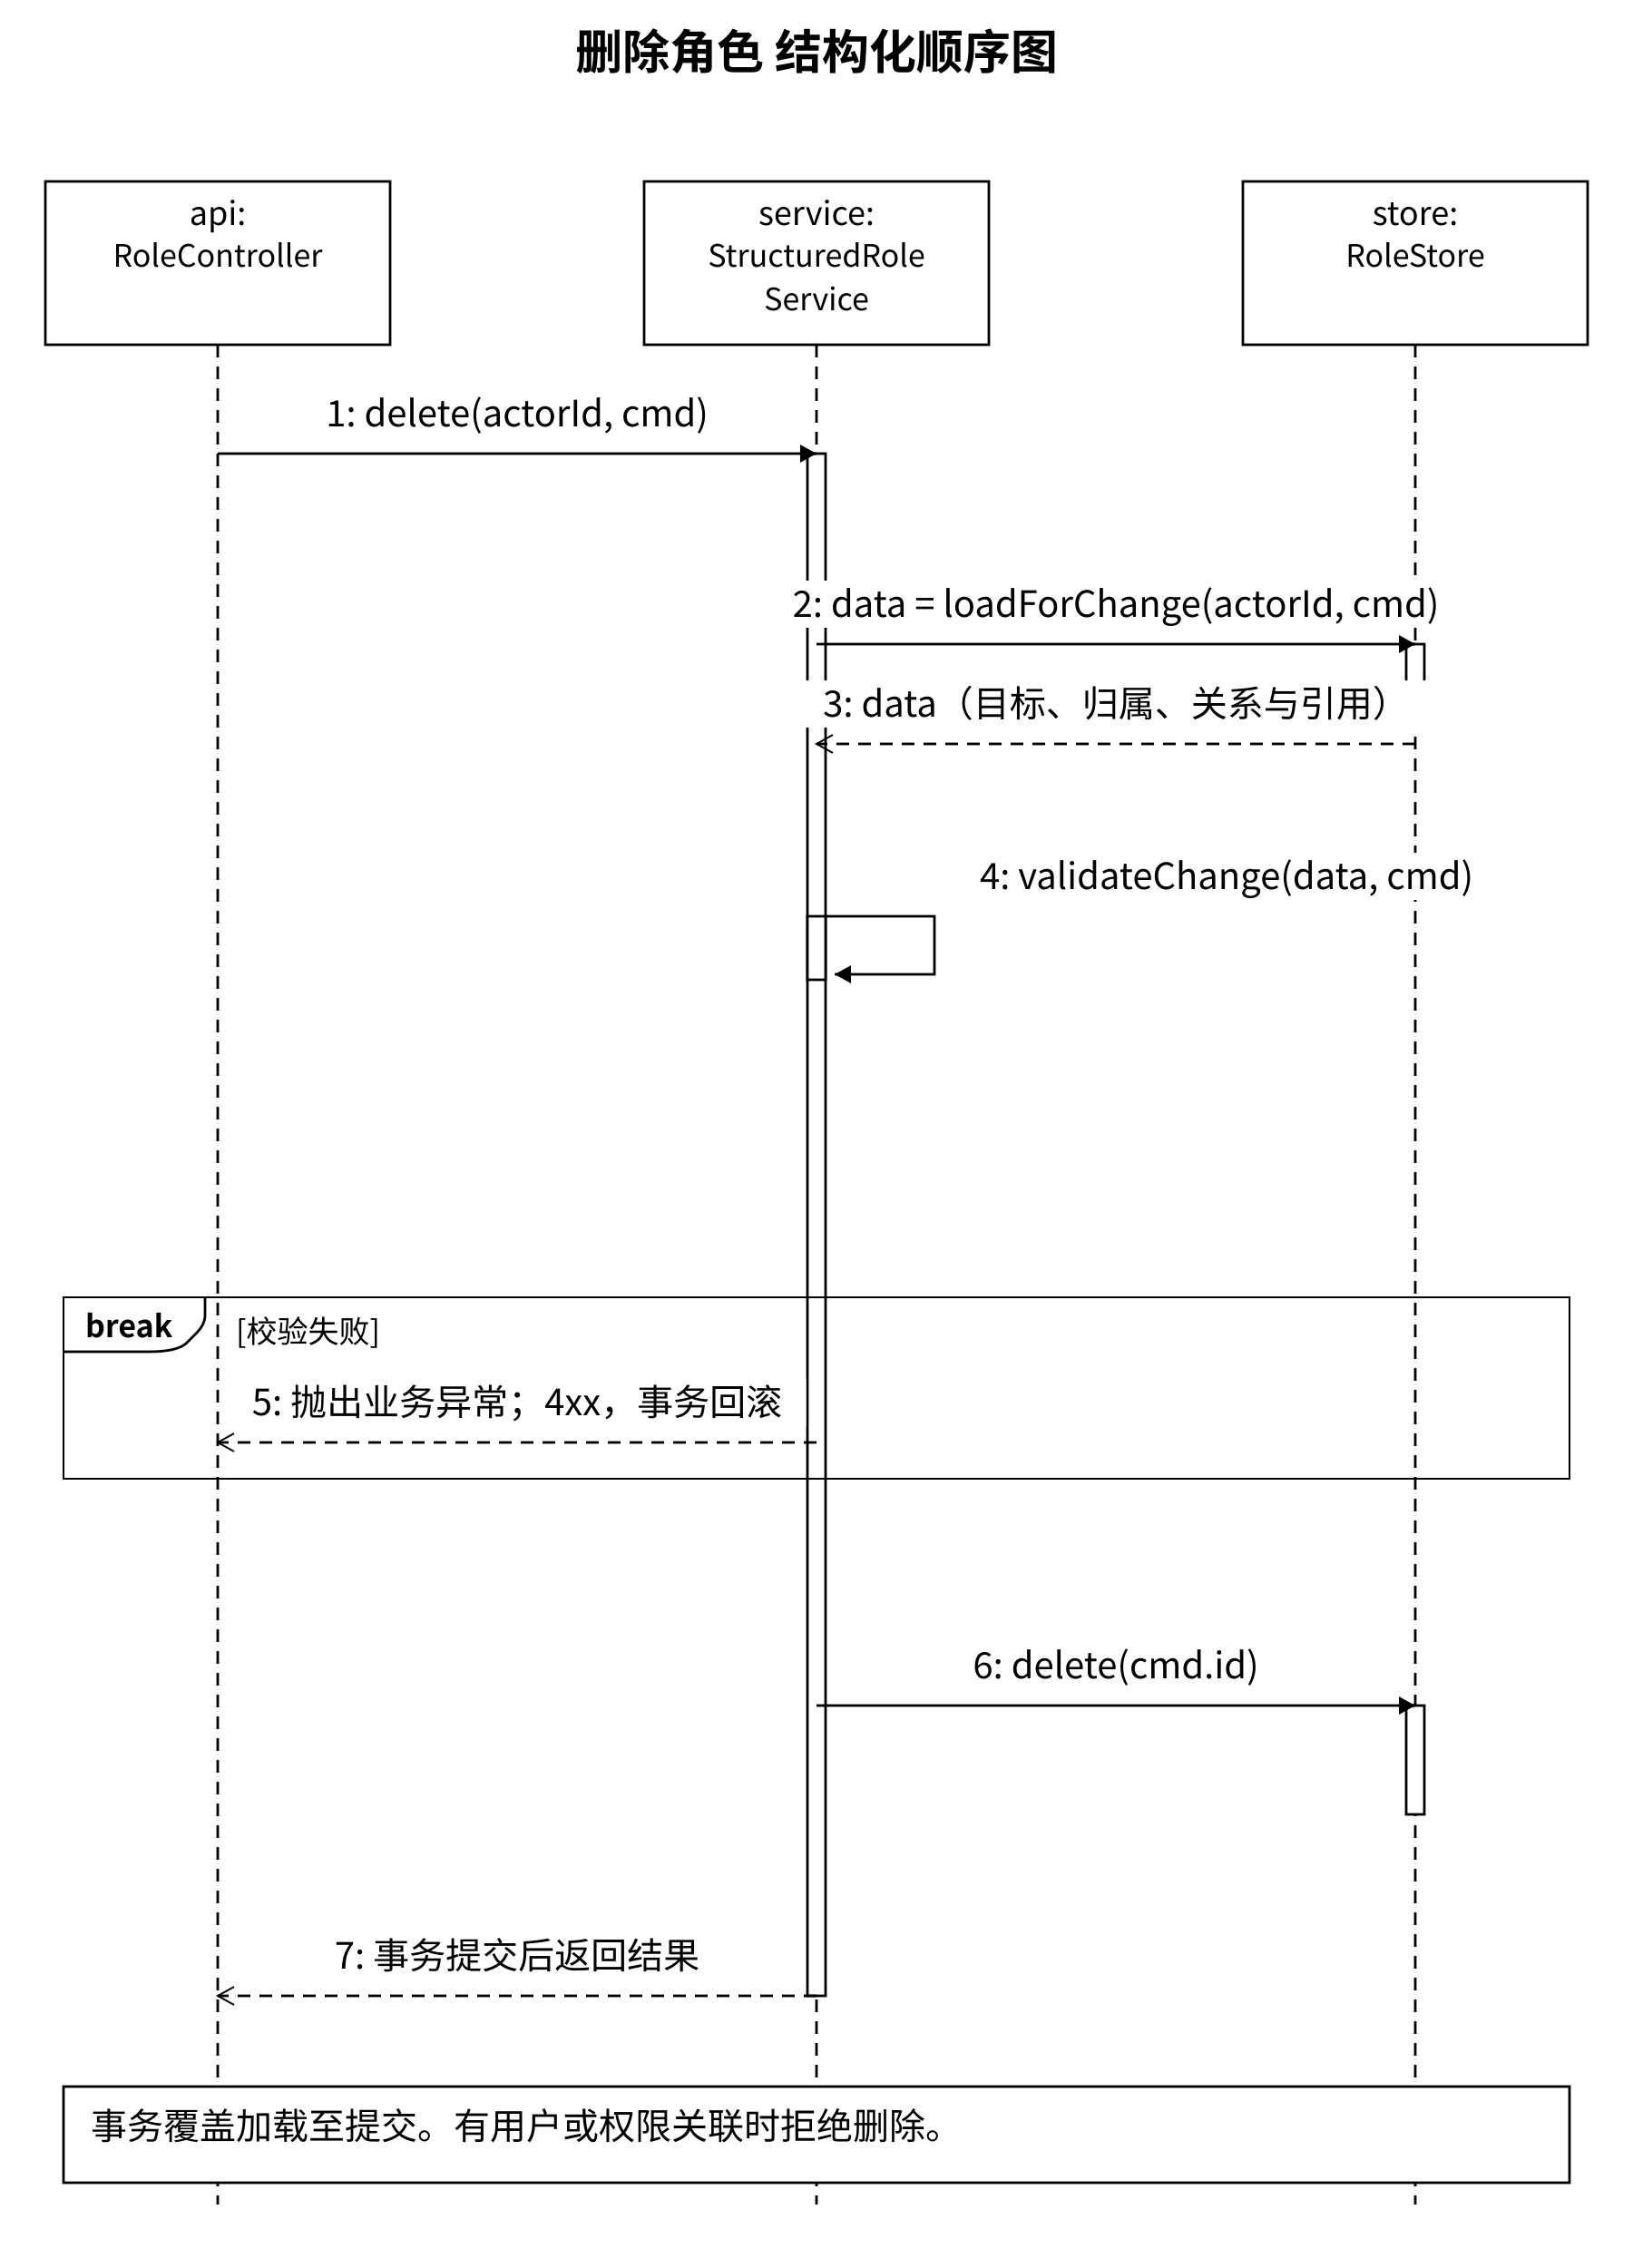
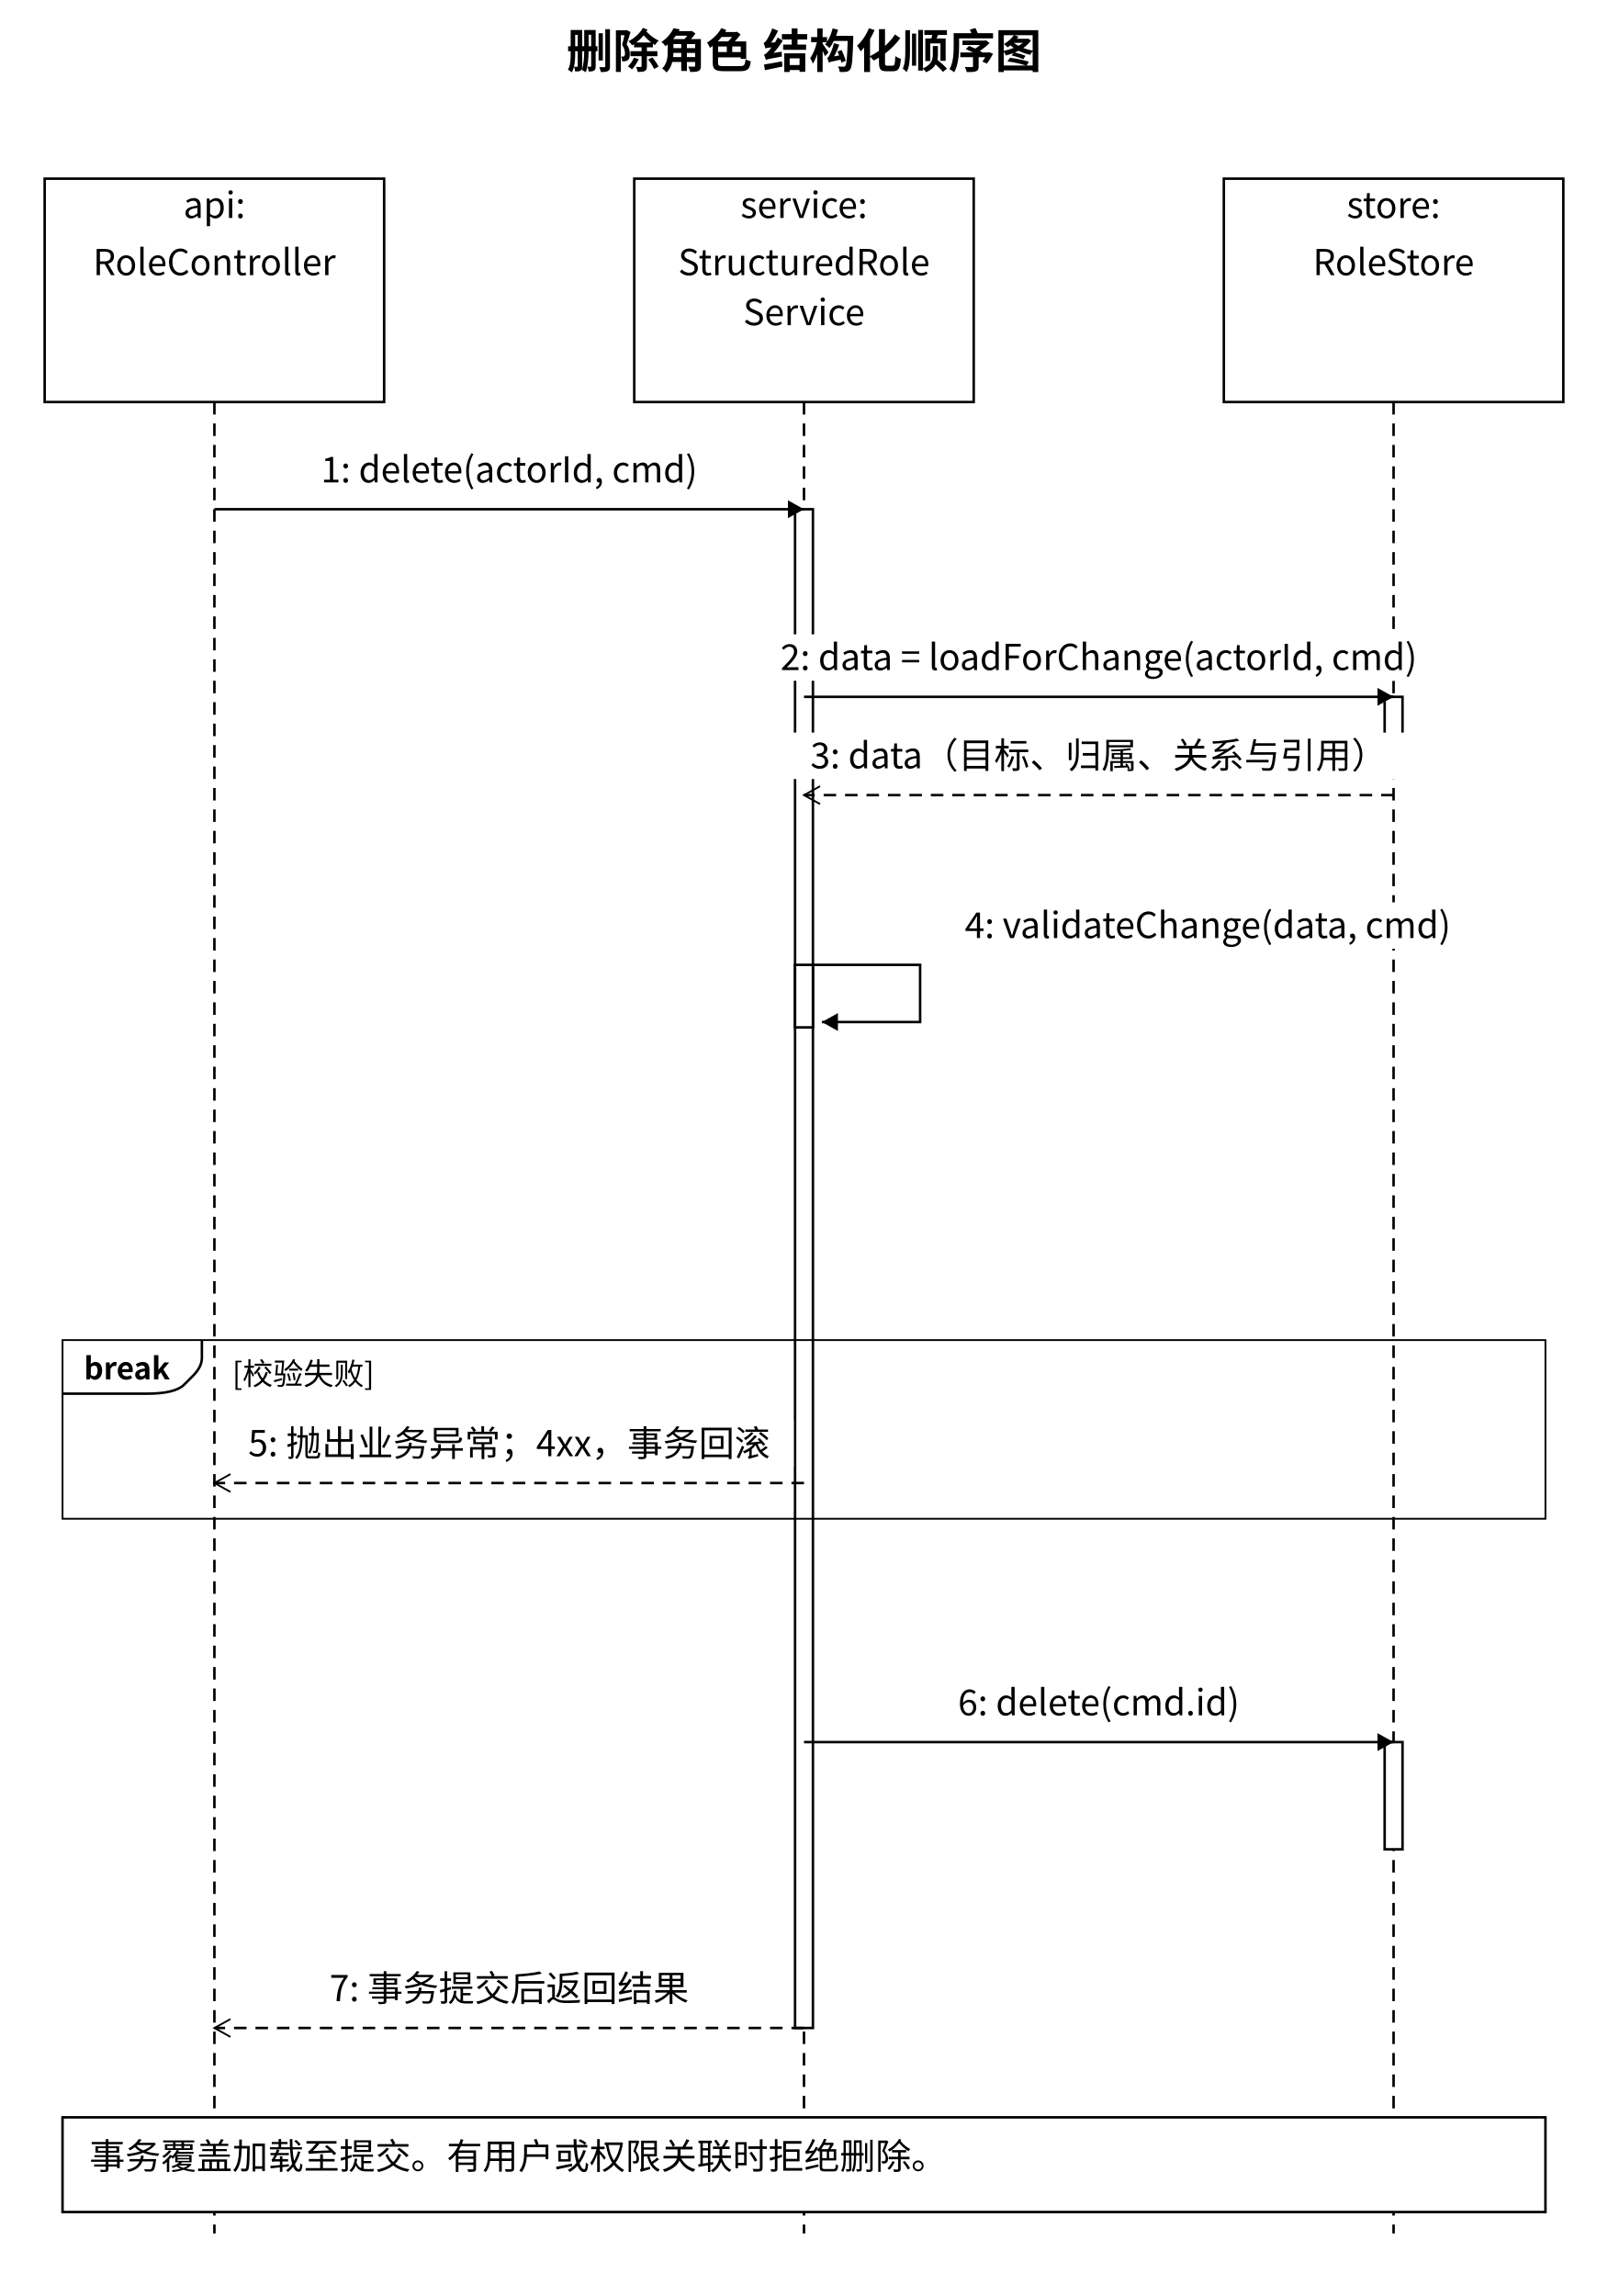
- <svg xmlns="http://www.w3.org/2000/svg" width="900" height="1250" viewBox="0 0 900 1250">
+ <svg xmlns="http://www.w3.org/2000/svg" width="900" height="1285" viewBox="0 0 900 1285">
  <style>text{font-family:'PingFang SC','Microsoft YaHei','Noto Sans CJK SC',system-ui,sans-serif;fill:black}</style>
  <defs>
    <marker id="open" markerWidth="12" markerHeight="12" refX="10" refY="6" orient="auto" markerUnits="userSpaceOnUse">
      <path d="M1,1 L10,6 L1,11" fill="none" stroke="black" />
    </marker>
    <marker id="filled" markerWidth="12" markerHeight="12" refX="10" refY="6" orient="auto" markerUnits="userSpaceOnUse">
      <path d="M1,1 L10,6 L1,11 Z" fill="black" />
    </marker>
    <marker id="triangle" markerWidth="16" markerHeight="16" refX="14" refY="8" orient="auto" markerUnits="userSpaceOnUse">
      <path d="M1,1 L14,8 L1,15 Z" fill="white" stroke="black" />
    </marker>
  </defs>
  <rect width="100%" height="100%" fill="white" />
  <text x="450.0" y="38" font-size="26" text-anchor="middle" font-weight="600">删除角色 结构化顺序图</text>
-   <rect x="25" y="100" width="190" height="90" rx="0" fill="white" stroke="black" stroke-width="1.4" />
-   <text x="120" y="124" font-size="18" text-anchor="middle" font-weight="400">api:</text>
-   <text x="120" y="147" font-size="17" text-anchor="middle" font-weight="400">RoleController</text>
-   <path d="M 120,190 L 120,1215" fill="none" stroke="black" stroke-width="1.4" stroke-dasharray="7 5" />
-   <rect x="355" y="100" width="190" height="90" rx="0" fill="white" stroke="black" stroke-width="1.4" />
-   <text x="450" y="124" font-size="18" text-anchor="middle" font-weight="400">service:</text>
-   <text x="450" y="147" font-size="17" text-anchor="middle" font-weight="400">StructuredRole</text>
-   <text x="450" y="171" font-size="17" text-anchor="middle" font-weight="400">Service</text>
-   <path d="M 450,190 L 450,1215" fill="none" stroke="black" stroke-width="1.4" stroke-dasharray="7 5" />
-   <rect x="685" y="100" width="190" height="90" rx="0" fill="white" stroke="black" stroke-width="1.4" />
-   <text x="780" y="124" font-size="18" text-anchor="middle" font-weight="400">store:</text>
-   <text x="780" y="147" font-size="17" text-anchor="middle" font-weight="400">RoleStore</text>
-   <path d="M 780,190 L 780,1215" fill="none" stroke="black" stroke-width="1.4" stroke-dasharray="7 5" />
-   <rect x="445" y="250" width="10" height="850" rx="0" fill="white" stroke="black" stroke-width="1.4" />
-   <path d="M 120,250 L 450,250" fill="none" stroke="black" stroke-width="1.4" marker-end="url(#filled)" />
-   <rect x="148.9" y="215" width="272.2" height="26" fill="white" />
-   <text x="285.0" y="235" font-size="20" text-anchor="middle" font-weight="400">1: delete(actorId, cmd)</text>
-   <rect x="775" y="355" width="10" height="45" rx="0" fill="white" stroke="black" stroke-width="1.4" />
-   <path d="M 450,355 L 780,355" fill="none" stroke="black" stroke-width="1.4" marker-end="url(#filled)" />
-   <rect x="399.1" y="320" width="431.8" height="26" fill="white" />
-   <text x="615.0" y="340" font-size="20" text-anchor="middle" font-weight="400">2: data = loadForChange(actorId, cmd)</text>
-   <path d="M 780,410 L 450,410" fill="none" stroke="black" stroke-width="1.4" stroke-dasharray="7 5" marker-end="url(#open)" />
-   <rect x="440.1" y="375" width="349.8" height="26" fill="white" />
-   <text x="615.0" y="395" font-size="20" text-anchor="middle" font-weight="400">3: data（目标、归属、关系与引用）</text>
-   <rect x="445" y="505" width="10" height="35" rx="0" fill="white" stroke="black" stroke-width="1.4" />
-   <path d="M 455,505 L 515,505 L 515,537 L 460,537" fill="none" stroke="black" stroke-width="1.4" marker-end="url(#filled)" />
-   <rect x="535" y="470" width="329.2" height="26" fill="white" />
-   <text x="540" y="490" font-size="20" text-anchor="start" font-weight="400">4: validateChange(data, cmd)</text>
-   <rect x="35" y="715" width="830" height="100" fill="none" stroke="black" />
-   <path d="M 35,745 L 82.0,745.0 Q 98,745 103.0,740.0 L 108.0,735.0 Q 113,730 113.0,725.0 L 113,715" fill="none" stroke="black" stroke-width="1.4" />
-   <text x="47" y="737" font-size="17" text-anchor="start" font-weight="600">break</text>
-   <rect x="125" y="723" width="97.38" height="23" fill="white" />
-   <text x="130" y="740" font-size="17" text-anchor="start" font-weight="400">[校验失败]</text>
-   <path d="M 450,795 L 120,795" fill="none" stroke="black" stroke-width="1.4" stroke-dasharray="7 5" marker-end="url(#open)" />
-   <rect x="125.8" y="760" width="318.4" height="26" fill="white" />
-   <text x="285.0" y="780" font-size="20" text-anchor="middle" font-weight="400">5: 抛出业务异常；4xx，事务回滚</text>
-   <rect x="775" y="940" width="10" height="60" rx="0" fill="white" stroke="black" stroke-width="1.4" />
-   <path d="M 450,940 L 780,940" fill="none" stroke="black" stroke-width="1.4" marker-end="url(#filled)" />
-   <rect x="513.1" y="905" width="203.8" height="26" fill="white" />
-   <text x="615.0" y="925" font-size="20" text-anchor="middle" font-weight="400">6: delete(cmd.id)</text>
-   <path d="M 450,1100 L 120,1100" fill="none" stroke="black" stroke-width="1.4" stroke-dasharray="7 5" marker-end="url(#open)" />
-   <rect x="172.9" y="1065" width="224.2" height="26" fill="white" />
-   <text x="285.0" y="1085" font-size="20" text-anchor="middle" font-weight="400">7: 事务提交后返回结果</text>
-   <rect x="35" y="1150" width="830" height="53" rx="0" fill="white" stroke="black" stroke-width="1.4" />
-   <text x="50" y="1179" font-size="20" text-anchor="start" font-weight="400">事务覆盖加载至提交。有用户或权限关联时拒绝删除。</text>
+   <rect x="25" y="100" width="190" height="125" rx="0" fill="white" stroke="black" stroke-width="1.4" />
+   <text x="120" y="122" font-size="20" text-anchor="middle" font-weight="400">api:</text>
+   <text x="120" y="154" font-size="20" text-anchor="middle" font-weight="400">RoleController</text>
+   <path d="M 120,225 L 120,1250" fill="none" stroke="black" stroke-width="1.4" stroke-dasharray="7 5" />
+   <rect x="355" y="100" width="190" height="125" rx="0" fill="white" stroke="black" stroke-width="1.4" />
+   <text x="450" y="122" font-size="20" text-anchor="middle" font-weight="400">service:</text>
+   <text x="450" y="154" font-size="20" text-anchor="middle" font-weight="400">StructuredRole</text>
+   <text x="450" y="182" font-size="20" text-anchor="middle" font-weight="400">Service</text>
+   <path d="M 450,225 L 450,1250" fill="none" stroke="black" stroke-width="1.4" stroke-dasharray="7 5" />
+   <rect x="685" y="100" width="190" height="125" rx="0" fill="white" stroke="black" stroke-width="1.4" />
+   <text x="780" y="122" font-size="20" text-anchor="middle" font-weight="400">store:</text>
+   <text x="780" y="154" font-size="20" text-anchor="middle" font-weight="400">RoleStore</text>
+   <path d="M 780,225 L 780,1250" fill="none" stroke="black" stroke-width="1.4" stroke-dasharray="7 5" />
+   <rect x="445" y="285" width="10" height="850" rx="0" fill="white" stroke="black" stroke-width="1.4" />
+   <path d="M 120,285 L 450,285" fill="none" stroke="black" stroke-width="1.4" marker-end="url(#filled)" />
+   <rect x="148.9" y="250" width="272.2" height="26" fill="white" />
+   <text x="285.0" y="270" font-size="20" text-anchor="middle" font-weight="400">1: delete(actorId, cmd)</text>
+   <rect x="775" y="390" width="10" height="45" rx="0" fill="white" stroke="black" stroke-width="1.4" />
+   <path d="M 450,390 L 780,390" fill="none" stroke="black" stroke-width="1.4" marker-end="url(#filled)" />
+   <rect x="399.1" y="355" width="431.8" height="26" fill="white" />
+   <text x="615.0" y="375" font-size="20" text-anchor="middle" font-weight="400">2: data = loadForChange(actorId, cmd)</text>
+   <path d="M 780,445 L 450,445" fill="none" stroke="black" stroke-width="1.4" stroke-dasharray="7 5" marker-end="url(#open)" />
+   <rect x="440.1" y="410" width="349.8" height="26" fill="white" />
+   <text x="615.0" y="430" font-size="20" text-anchor="middle" font-weight="400">3: data（目标、归属、关系与引用）</text>
+   <rect x="445" y="540" width="10" height="35" rx="0" fill="white" stroke="black" stroke-width="1.4" />
+   <path d="M 455,540 L 515,540 L 515,572 L 460,572" fill="none" stroke="black" stroke-width="1.4" marker-end="url(#filled)" />
+   <rect x="535" y="505" width="329.2" height="26" fill="white" />
+   <text x="540" y="525" font-size="20" text-anchor="start" font-weight="400">4: validateChange(data, cmd)</text>
+   <rect x="35" y="750" width="830" height="100" fill="none" stroke="black" />
+   <path d="M 35,780 L 82.0,780.0 Q 98,780 103.0,775.0 L 108.0,770.0 Q 113,765 113.0,760.0 L 113,750" fill="none" stroke="black" stroke-width="1.4" />
+   <text x="47" y="772" font-size="17" text-anchor="start" font-weight="600">break</text>
+   <rect x="125" y="758" width="97.38" height="23" fill="white" />
+   <text x="130" y="775" font-size="17" text-anchor="start" font-weight="400">[校验失败]</text>
+   <path d="M 450,830 L 120,830" fill="none" stroke="black" stroke-width="1.4" stroke-dasharray="7 5" marker-end="url(#open)" />
+   <rect x="125.8" y="795" width="318.4" height="26" fill="white" />
+   <text x="285.0" y="815" font-size="20" text-anchor="middle" font-weight="400">5: 抛出业务异常；4xx，事务回滚</text>
+   <rect x="775" y="975" width="10" height="60" rx="0" fill="white" stroke="black" stroke-width="1.4" />
+   <path d="M 450,975 L 780,975" fill="none" stroke="black" stroke-width="1.4" marker-end="url(#filled)" />
+   <rect x="513.1" y="940" width="203.8" height="26" fill="white" />
+   <text x="615.0" y="960" font-size="20" text-anchor="middle" font-weight="400">6: delete(cmd.id)</text>
+   <path d="M 450,1135 L 120,1135" fill="none" stroke="black" stroke-width="1.4" stroke-dasharray="7 5" marker-end="url(#open)" />
+   <rect x="172.9" y="1100" width="224.2" height="26" fill="white" />
+   <text x="285.0" y="1120" font-size="20" text-anchor="middle" font-weight="400">7: 事务提交后返回结果</text>
+   <rect x="35" y="1185" width="830" height="53" rx="0" fill="white" stroke="black" stroke-width="1.4" />
+   <text x="50" y="1214" font-size="20" text-anchor="start" font-weight="400">事务覆盖加载至提交。有用户或权限关联时拒绝删除。</text>
</svg>
